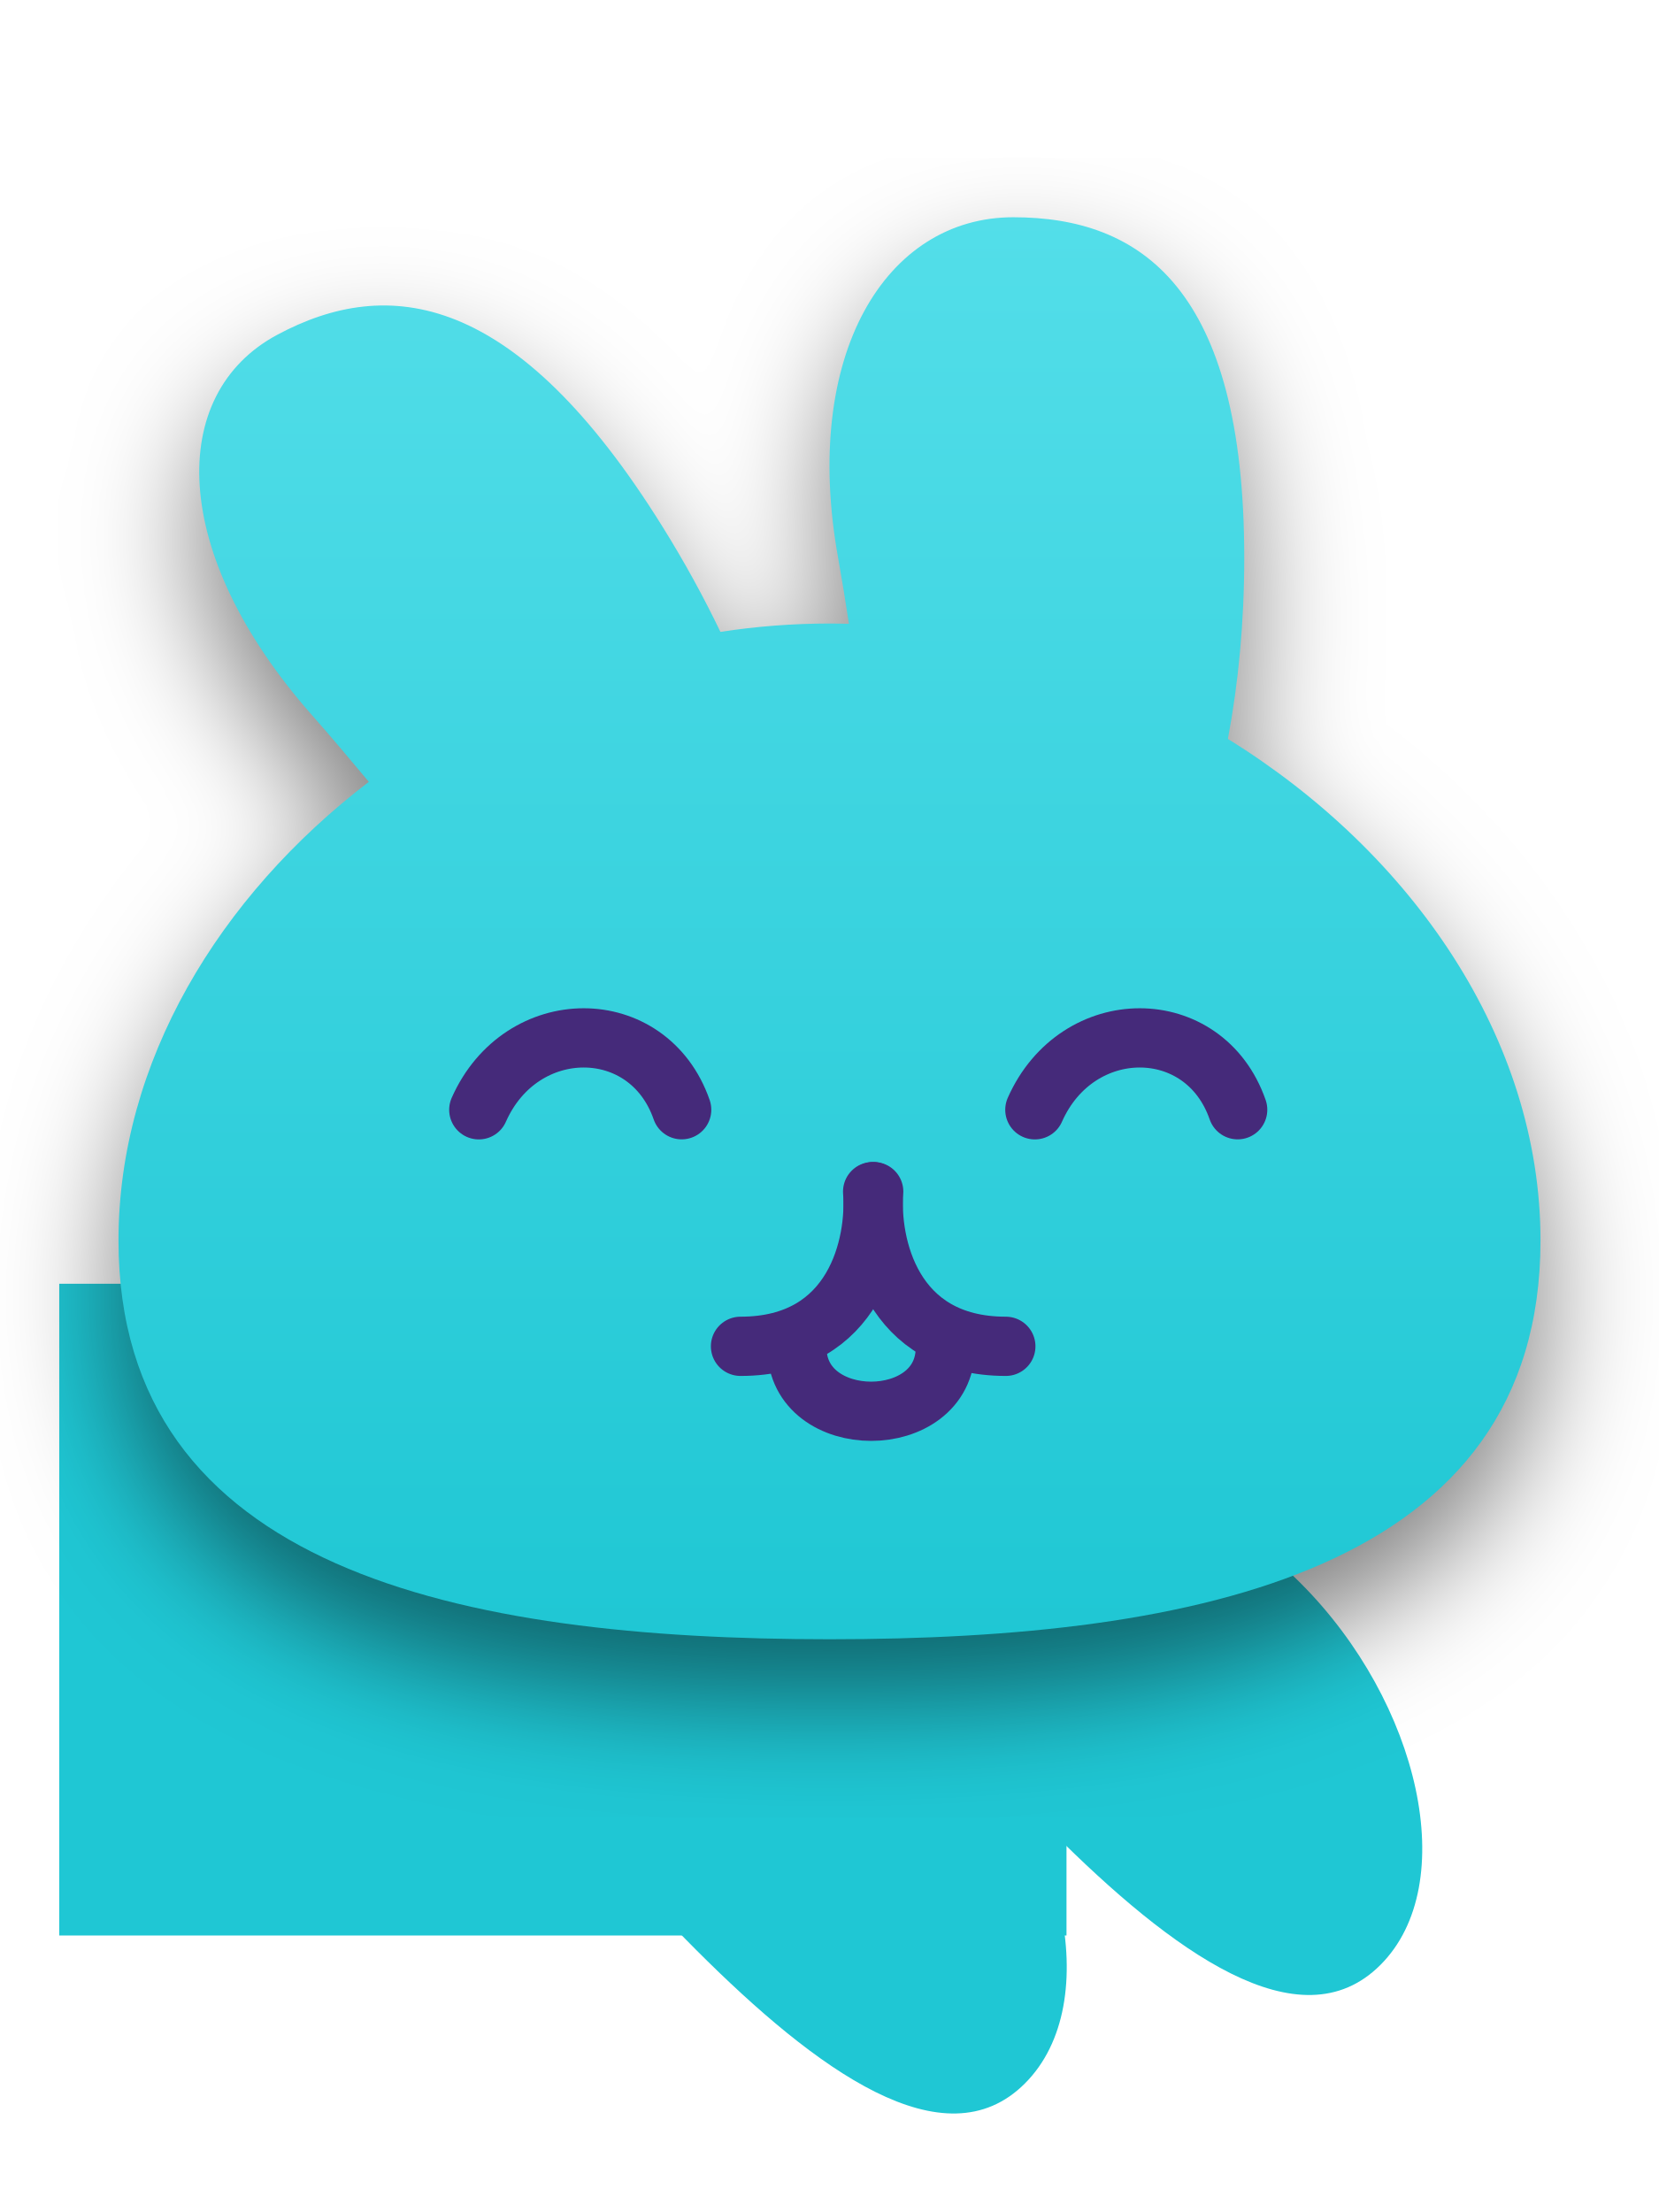
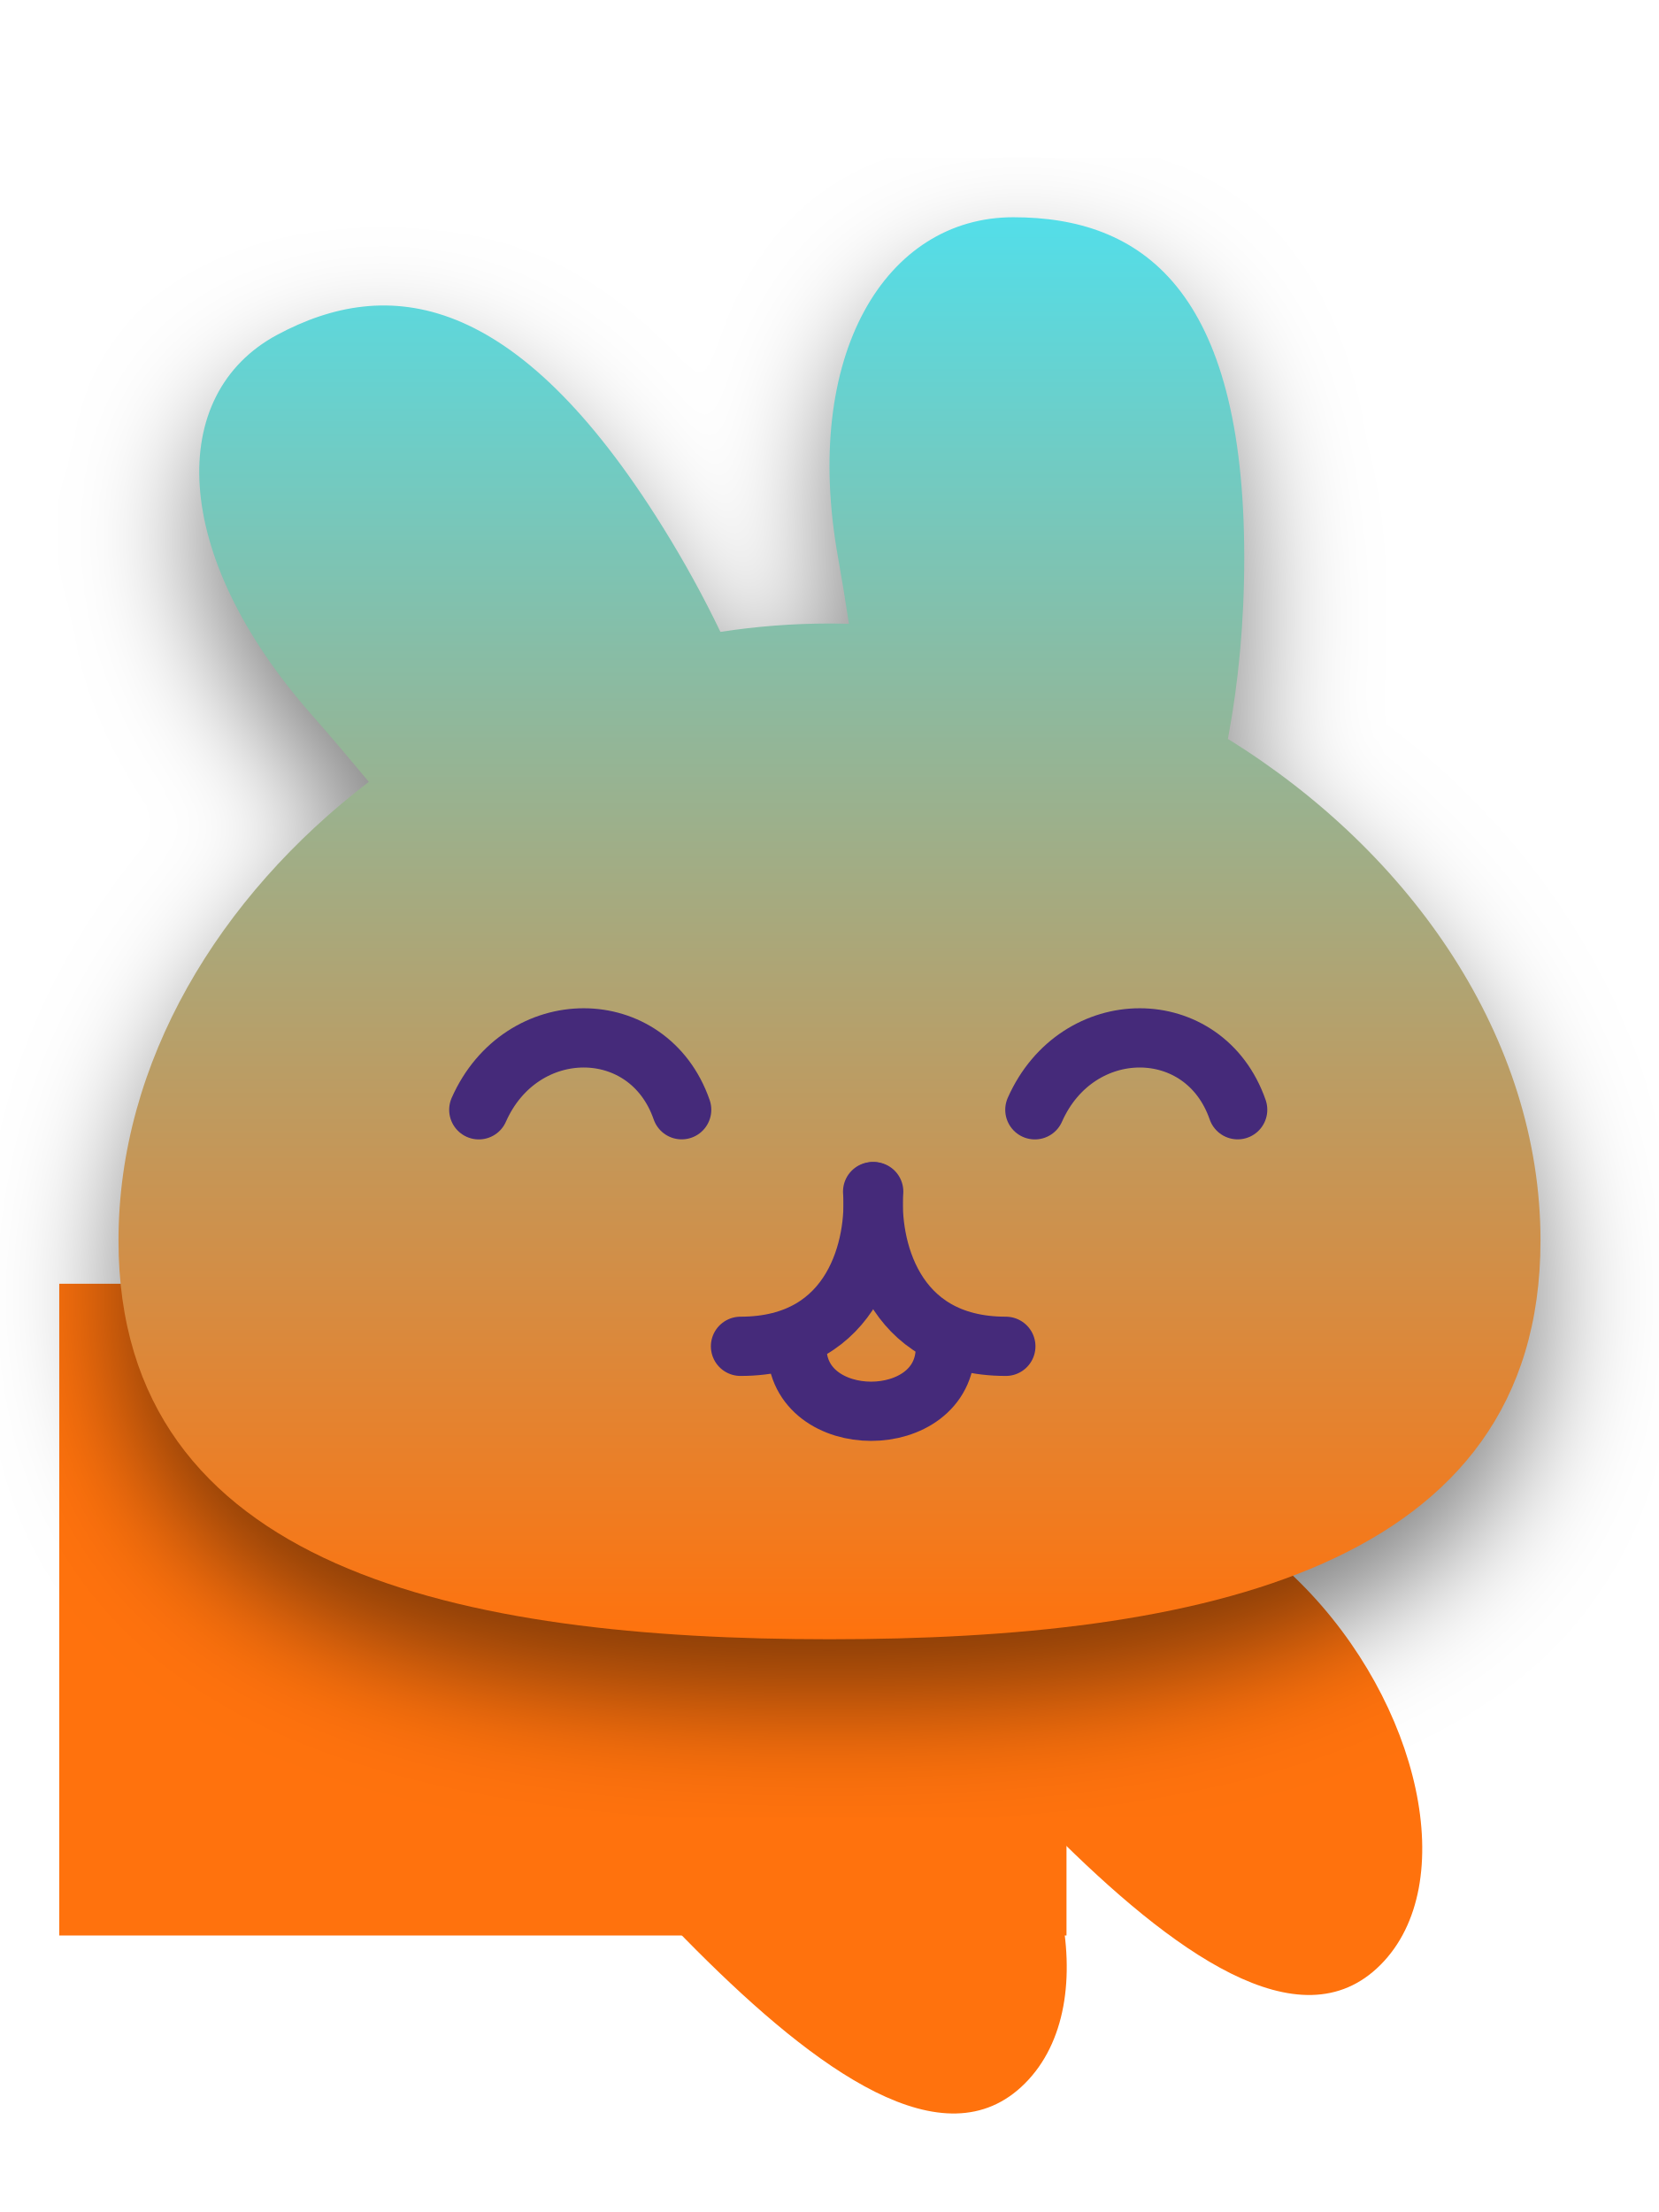
<svg xmlns="http://www.w3.org/2000/svg" width="24" height="32" fill="none" viewBox="0 0 28 32">
-   <rect width="17" height="11" x="1" y="19" fill="#1FC7D4" />
-   <path fill="#1FC7D4" d="M9.507 24.706C8.146 26.067 9.738 28.231 11.755 30.249C13.773 32.267 15.938 33.858 17.298 32.497C18.659 31.137 17.968 28.071 15.951 26.053C13.933 24.036 10.868 23.345 9.507 24.706Z" />
-   <path fill="#1FC7D4" d="M15.507 22.706C14.146 24.067 15.738 26.231 17.756 28.249C19.773 30.267 21.938 31.858 23.298 30.497C24.659 29.137 23.968 26.071 21.951 24.053C19.933 22.036 16.868 21.345 15.507 22.706Z" />
+   <rect width="17" height="11" x="1" y="19" fill="#FF720D" />
+   <path fill="#FF720D" d="M9.507 24.706C8.146 26.067 9.738 28.231 11.755 30.249C13.773 32.267 15.938 33.858 17.298 32.497C18.659 31.137 17.968 28.071 15.951 26.053C13.933 24.036 10.868 23.345 9.507 24.706Z" />
+   <path fill="#FF720D" d="M15.507 22.706C14.146 24.067 15.738 26.231 17.756 28.249C19.773 30.267 21.938 31.858 23.298 30.497C24.659 29.137 23.968 26.071 21.951 24.053C19.933 22.036 16.868 21.345 15.507 22.706Z" />
  <g filter="url(#filter0_d)">
    <path fill="url(#paint0_linear_bunnyhead_max)" fill-rule="evenodd" d="M14.146 6.752C14.21 7.109 14.27 7.481 14.328 7.862C14.219 7.859 14.11 7.857 14 7.857C13.38 7.857 12.765 7.905 12.159 7.998C11.879 7.415 11.555 6.822 11.187 6.231C8.699 2.229 6.538 1.987 4.679 2.984C2.819 3.981 2.856 6.676 5.267 9.405C5.581 9.761 5.901 10.14 6.225 10.529C3.69 12.466 2 15.264 2 18.27C2 23.829 7.785 25 14 25C20.215 25 26 23.829 26 18.27C26 14.866 23.832 11.727 20.724 9.805C20.902 8.86 21 7.83 21 6.752C21 2.196 19.255 1 17.102 1C14.95 1 13.526 3.318 14.146 6.752Z" clip-rule="evenodd" />
  </g>
  <path stroke="#452A7A" stroke-linecap="round" d="M11.505 16.063C10.944 14.446 8.797 14.446 8.081 16.064" />
  <path stroke="#452A7A" stroke-linecap="round" d="M20.889 16.063C20.328 14.446 18.182 14.446 17.466 16.064" />
  <path stroke="#452A7A" stroke-linecap="round" d="M14.728 17.445C14.796 18.315 14.445 20.056 12.498 20.056" />
  <path stroke="#452A7A" stroke-linecap="round" d="M14.746 17.445C14.678 18.315 15.03 20.056 16.976 20.056" />
  <path stroke="#452A7A" stroke-linecap="round" d="M13.45 20.079C13.45 21.51 15.955 21.51 15.955 20.079" />
  <defs>
    <filter id="filter0_d" width="28" height="28" x="0" y="0" color-interpolation-filters="sRGB" filterUnits="userSpaceOnUse">
      <feFlood flood-opacity="0" result="BackgroundImageFix" />
      <feColorMatrix in="SourceAlpha" type="matrix" values="0 0 0 0 0 0 0 0 0 0 0 0 0 0 0 0 0 0 127 0" />
      <feOffset dy="1" />
      <feGaussianBlur stdDeviation="1" />
      <feColorMatrix type="matrix" values="0 0 0 0 0 0 0 0 0 0 0 0 0 0 0 0 0 0 0.5 0" />
      <feBlend in2="BackgroundImageFix" mode="normal" result="effect1_dropShadow" />
      <feBlend in="SourceGraphic" in2="effect1_dropShadow" mode="normal" result="shape" />
    </filter>
    <linearGradient id="paint0_linear_bunnyhead_max" x1="14" x2="14" y1="1" y2="25" gradientUnits="userSpaceOnUse">
      <stop stop-color="#53DEE9" />
-       <stop offset="1" stop-color="#1FC7D4" />
+       <stop offset="1" stop-color="#FF720D" />
    </linearGradient>
  </defs>
</svg>
